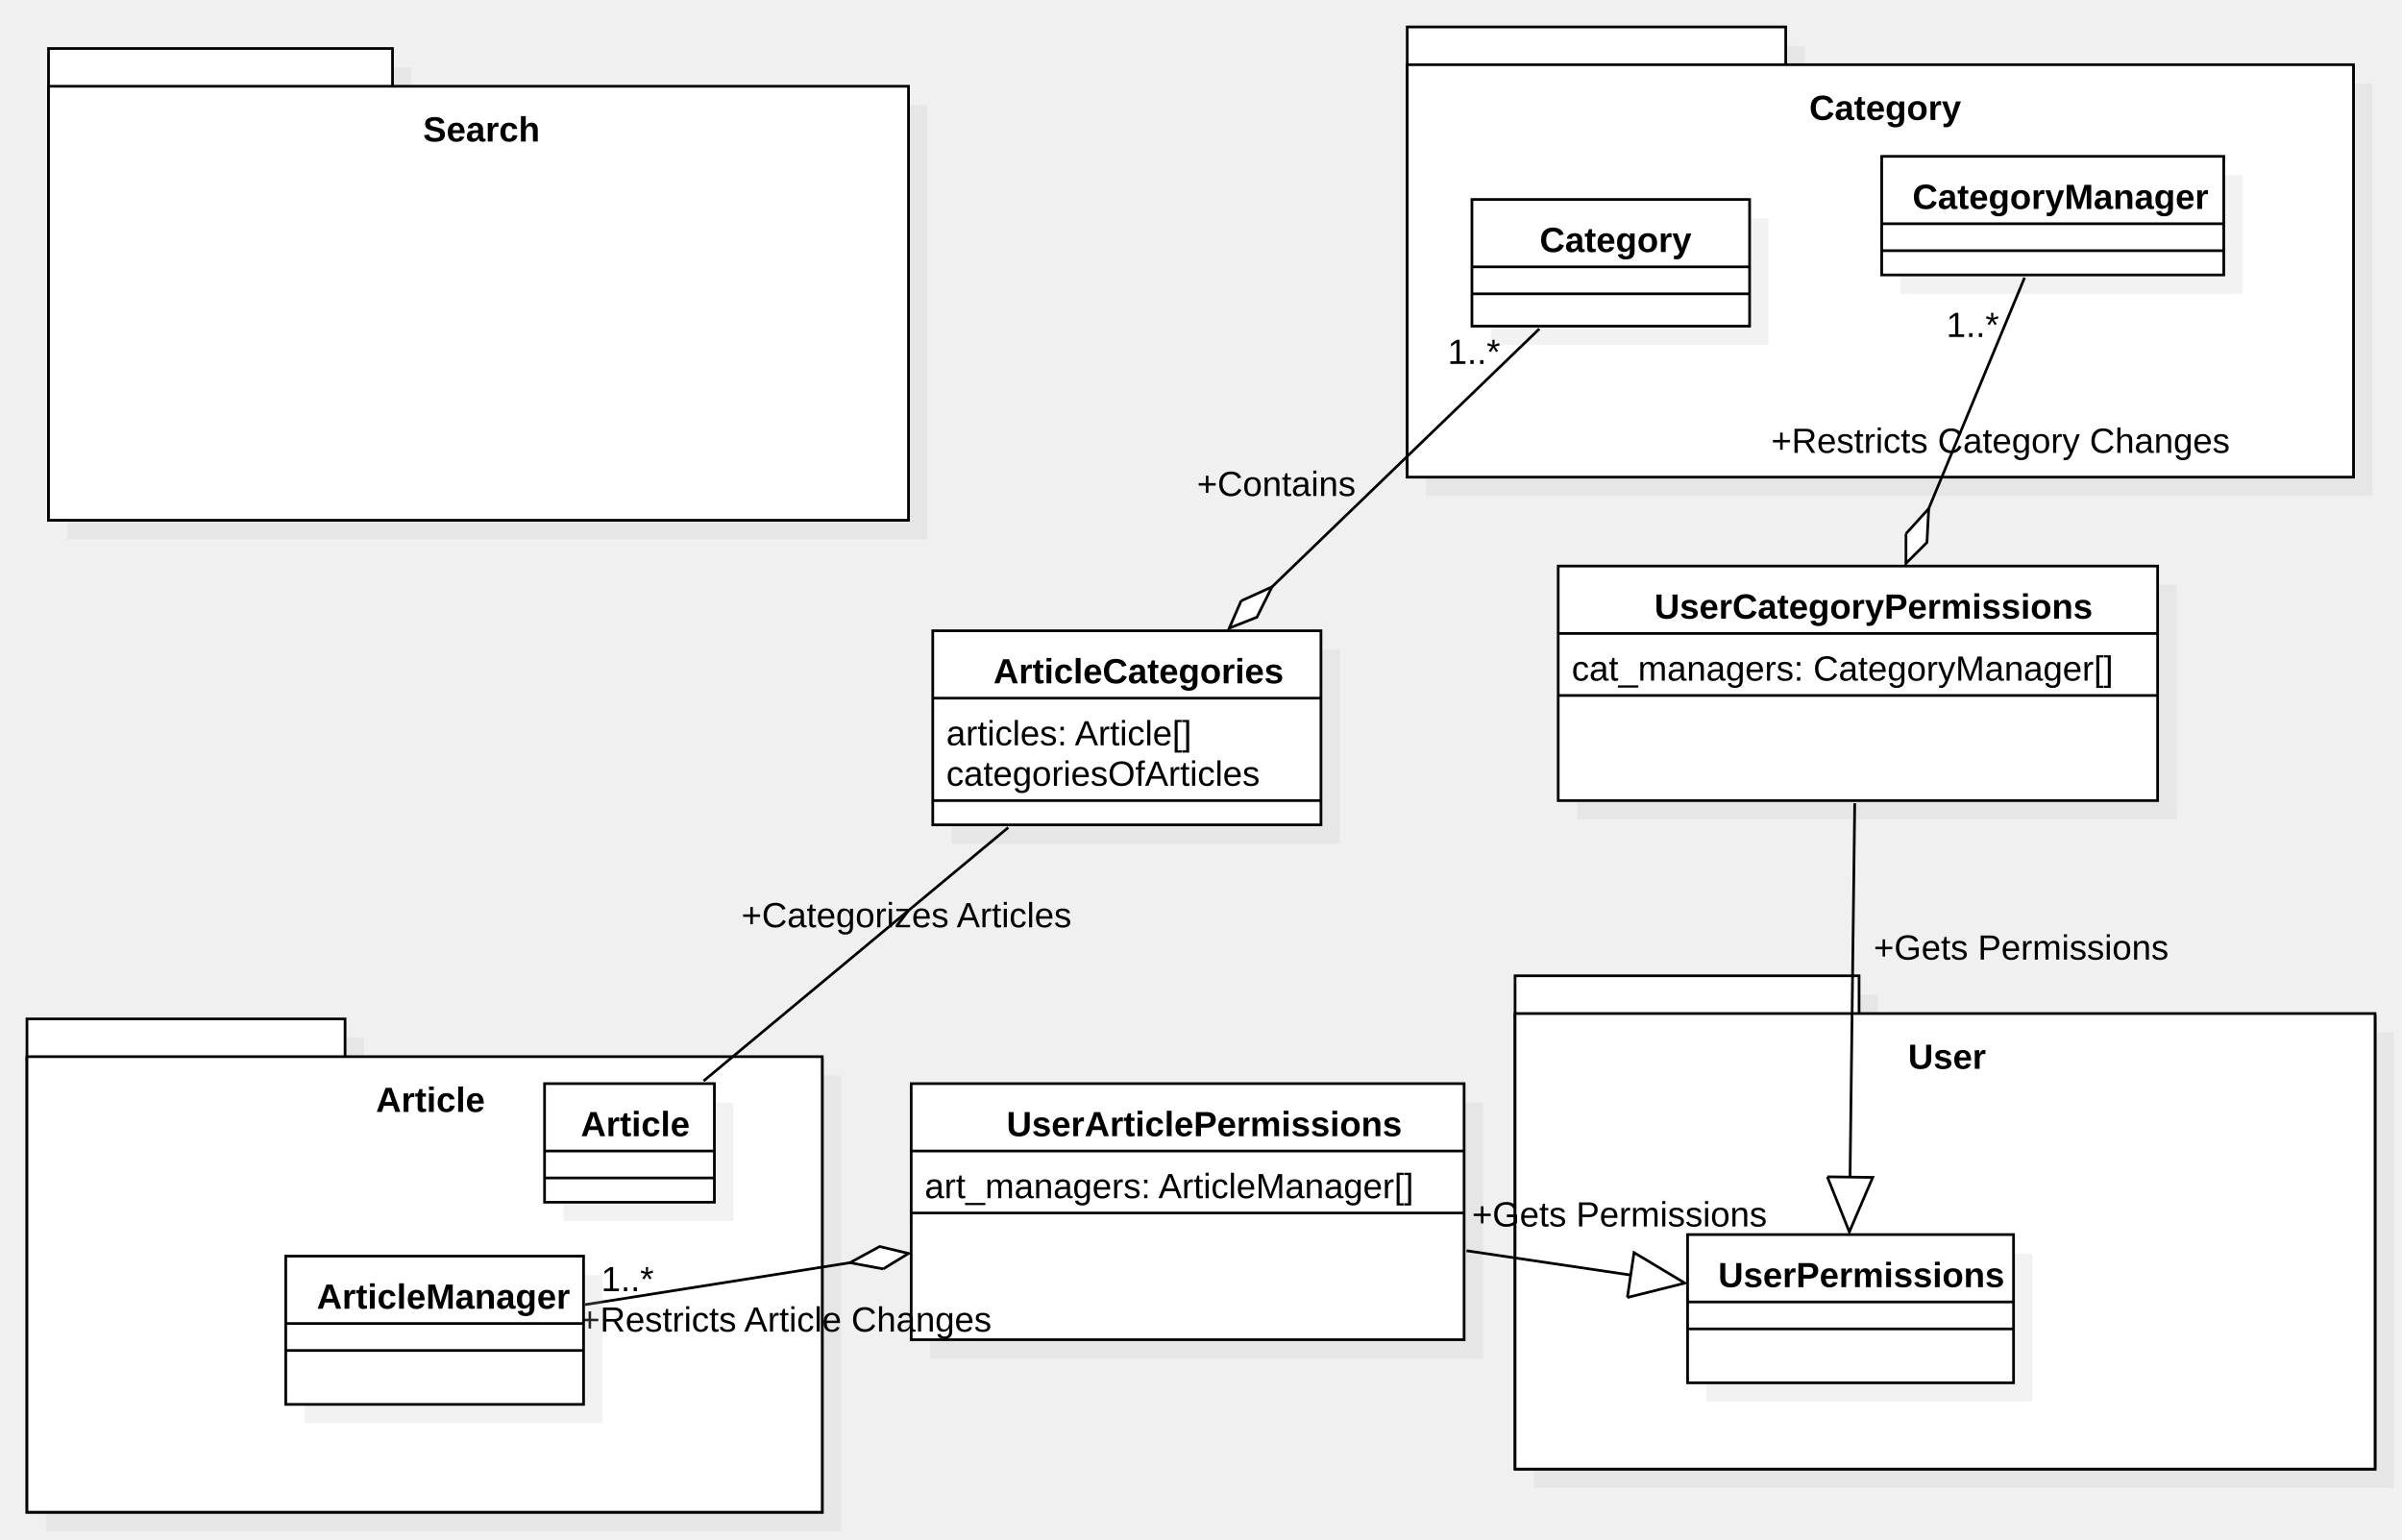
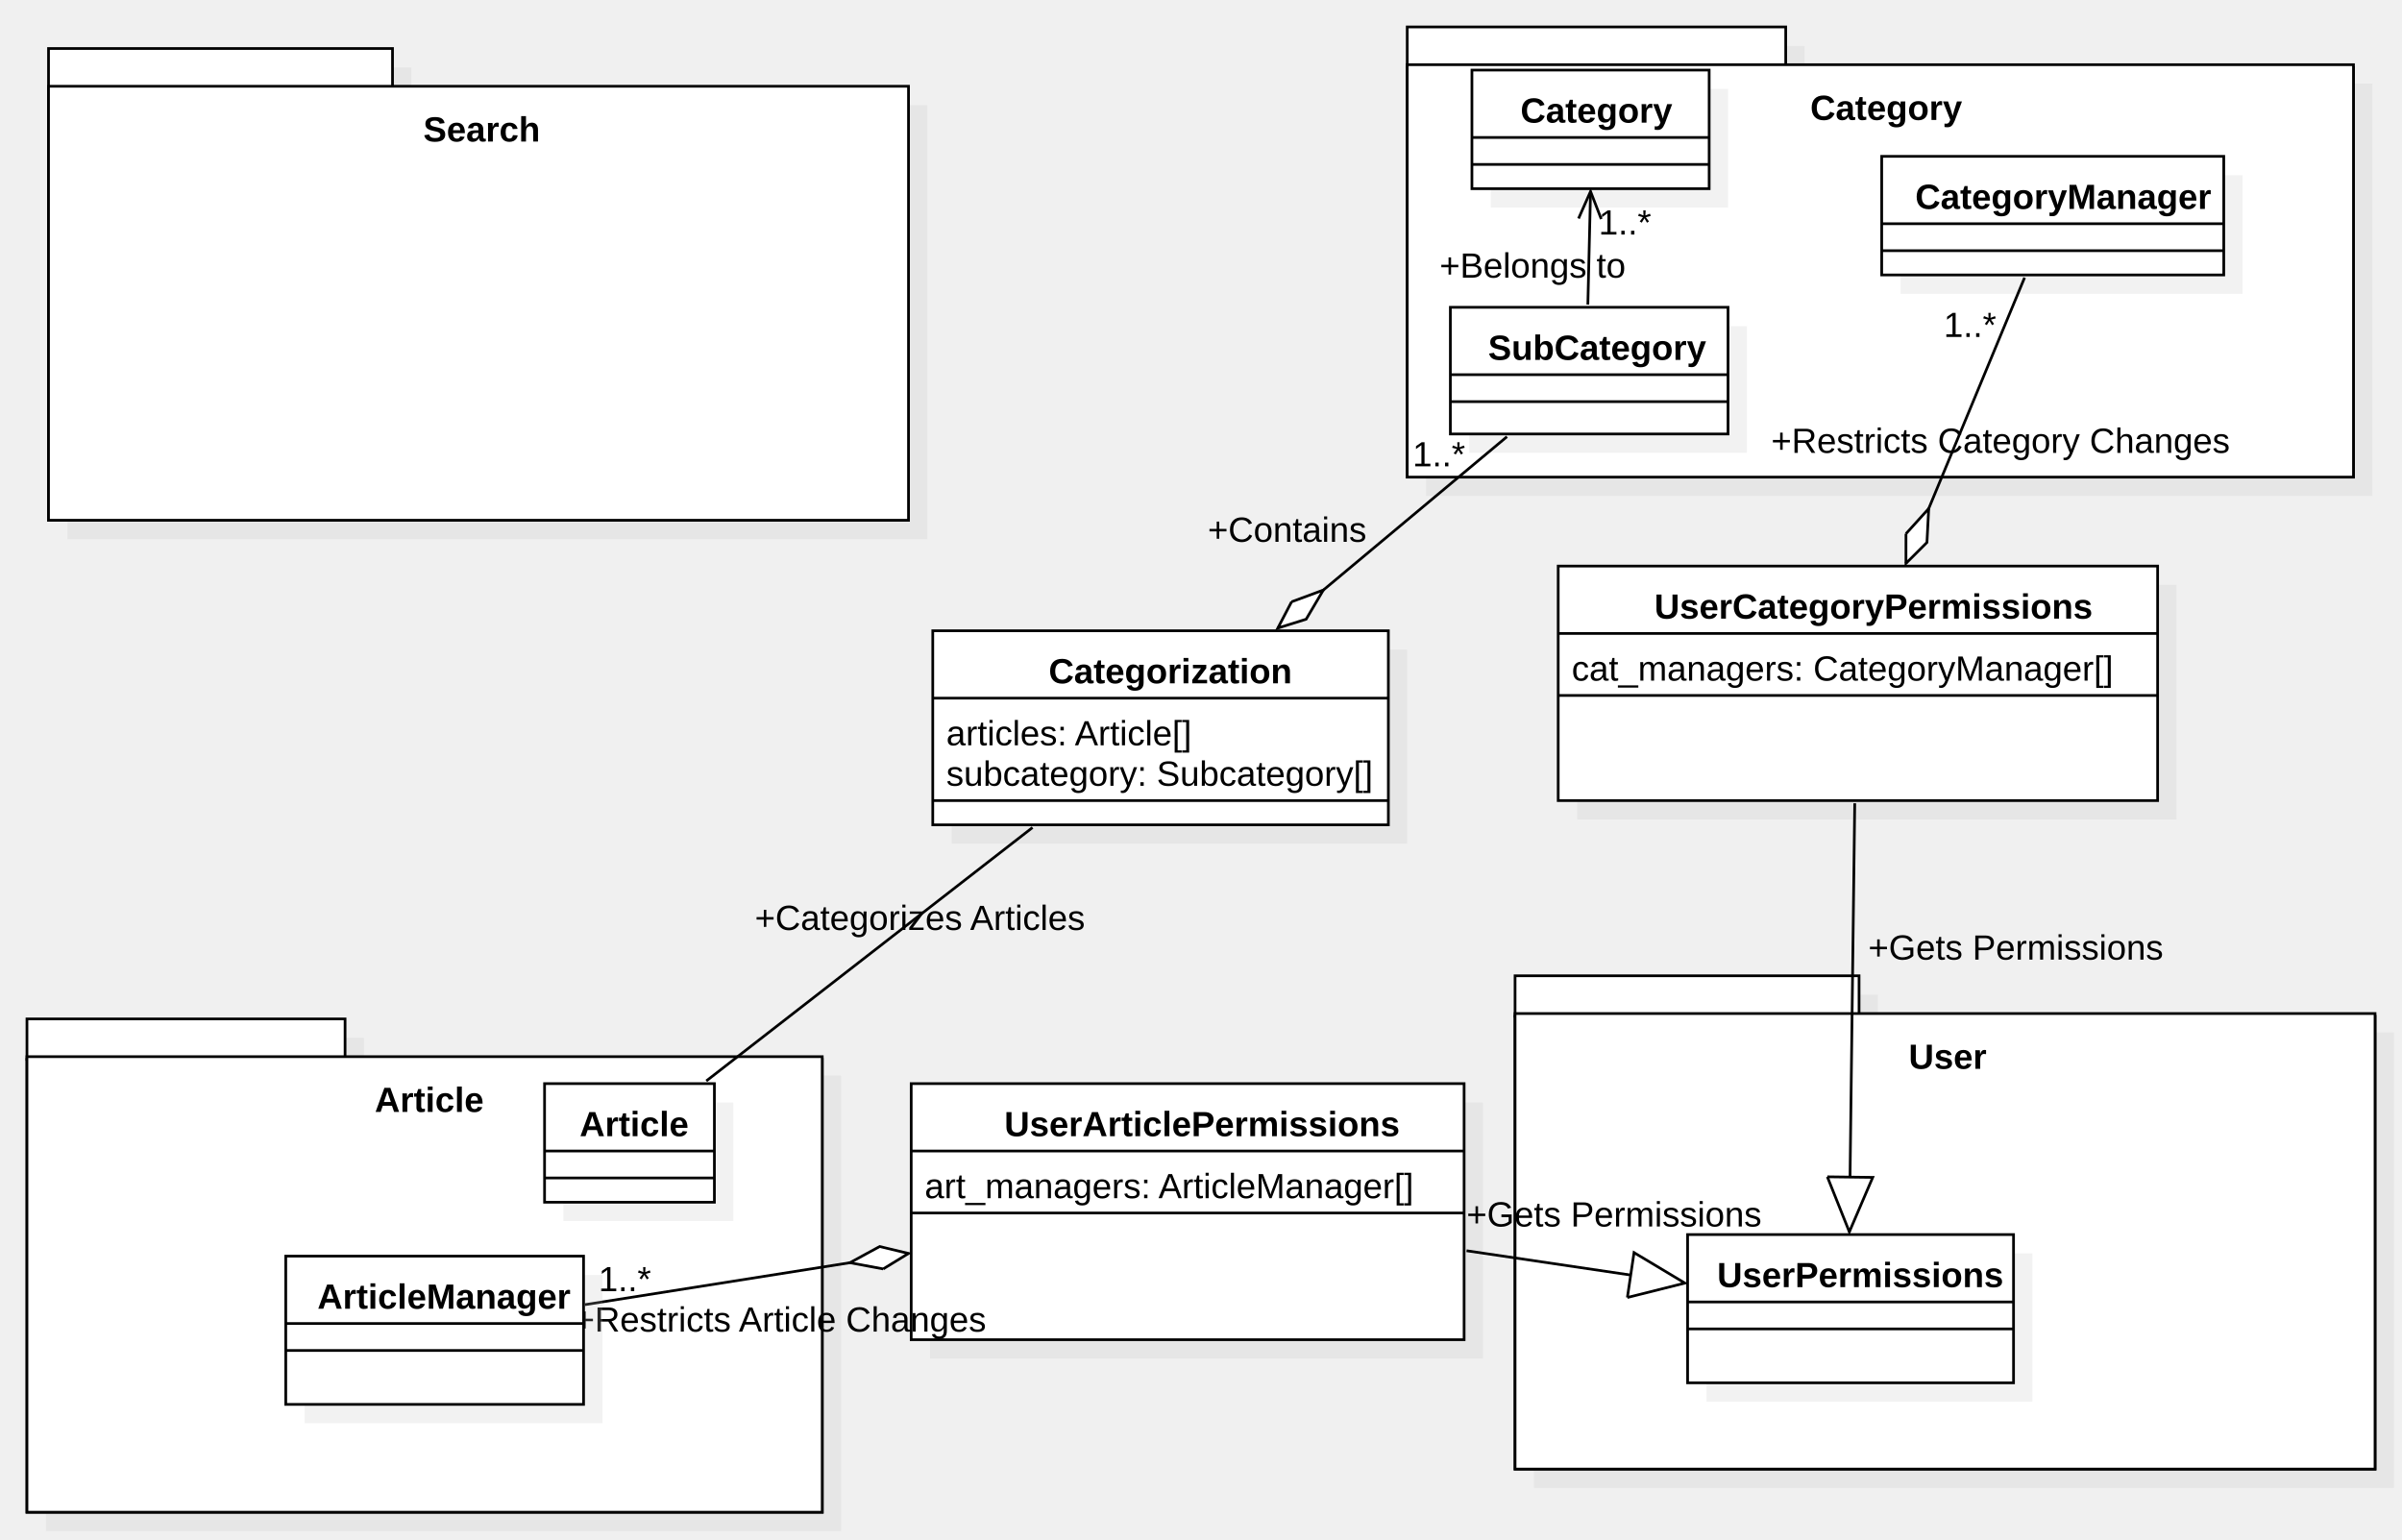
<svg xmlns="http://www.w3.org/2000/svg" version="1.1" width="891" height="571">
  <defs />
  <g>
    <g transform="translate(-6,-78) scale(1,1)">
      <rect fill="#C0C0C0" stroke="none" x="23" y="463" width="118" height="15" opacity="0.2" />
    </g>
    <g transform="translate(-6,-78) scale(1,1)">
      <rect fill="#C0C0C0" stroke="none" x="23" y="477" width="295" height="169" opacity="0.2" />
    </g>
    <g transform="translate(-6,-78) scale(1,1)">
      <rect fill="#ffffff" stroke="none" x="16" y="471" width="295" height="168" />
    </g>
    <g transform="translate(-6,-78) scale(1,1)">
      <path fill="none" stroke="#000000" d="M 16 471 L 311 471 L 311 639 L 16 639 L 16 471 Z Z" stroke-miterlimit="10" />
    </g>
    <g transform="translate(-6,-78) scale(1,1)">
      <rect fill="#ffffff" stroke="none" x="16" y="456" width="118" height="15" />
    </g>
    <g transform="translate(-6,-78) scale(1,1)">
      <path fill="none" stroke="#000000" d="M 16 456 L 134 456 L 134 471 L 16 471 L 16 456 Z Z" stroke-miterlimit="10" />
    </g>
    <g transform="translate(-6,-78) scale(1,1)">
      <rect fill="#ffffff" stroke="none" x="16" y="470" width="295" height="169" />
    </g>
    <g transform="translate(-6,-78) scale(1,1)">
      <path fill="none" stroke="#000000" d="M 16 470 L 311 470 L 311 639 L 16 639 L 16 470 Z Z" stroke-miterlimit="10" />
    </g>
    <g transform="translate(-6,-78) scale(1,1)">
      <g>
        <path fill="none" stroke="none" />
-         <text fill="#000000" stroke="none" font-family="Arial" font-size="13px" font-style="normal" font-weight="bold" text-decoration="none" x="145.441" y="490.5">Article</text>
+         <text fill="#000000" stroke="none" font-family="Arial" font-size="13px" font-style="normal" font-weight="bold" text-decoration="none" x="145" y="490.5">Article</text>
      </g>
    </g>
    <g transform="translate(-6,-78) scale(1,1)">
      <rect fill="#C0C0C0" stroke="none" x="575" y="447" width="127.6" height="15" opacity="0.2" />
    </g>
    <g transform="translate(-6,-78) scale(1,1)">
      <rect fill="#C0C0C0" stroke="none" x="575" y="461" width="319" height="169" opacity="0.2" />
    </g>
    <g transform="translate(-6,-78) scale(1,1)">
      <rect fill="#ffffff" stroke="none" x="568" y="455" width="319" height="168" />
    </g>
    <g transform="translate(-6,-78) scale(1,1)">
      <path fill="none" stroke="#000000" d="M 568 455 L 887 455 L 887 623 L 568 623 L 568 455 Z Z" stroke-miterlimit="10" />
    </g>
    <g transform="translate(-6,-78) scale(1,1)">
      <rect fill="#ffffff" stroke="none" x="568" y="440" width="127.6" height="15" />
    </g>
    <g transform="translate(-6,-78) scale(1,1)">
      <path fill="none" stroke="#000000" d="M 568 440 L 695.6 440 L 695.6 455 L 568 455 L 568 440 Z Z" stroke-miterlimit="10" />
    </g>
    <g transform="translate(-6,-78) scale(1,1)">
      <rect fill="#ffffff" stroke="none" x="568" y="454" width="319" height="169" />
    </g>
    <g transform="translate(-6,-78) scale(1,1)">
      <path fill="none" stroke="#000000" d="M 568 454 L 887 454 L 887 623 L 568 623 L 568 454 Z Z" stroke-miterlimit="10" />
    </g>
    <g transform="translate(-6,-78) scale(1,1)">
      <g>
        <path fill="none" stroke="none" />
-         <text fill="#000000" stroke="none" font-family="Arial" font-size="13px" font-style="normal" font-weight="bold" text-decoration="none" x="713.776" y="474.5">User</text>
+         <text fill="#000000" stroke="none" font-family="Arial" font-size="13px" font-style="normal" font-weight="bold" text-decoration="none" x="714" y="474.5">User</text>
      </g>
    </g>
    <g transform="translate(-6,-78) scale(1,1)">
      <rect fill="#C0C0C0" stroke="none" x="351" y="487" width="205.098" height="95" opacity="0.2" />
    </g>
    <g transform="translate(-6,-78) scale(1,1)">
      <rect fill="#ffffff" stroke="none" x="344" y="480" width="205.098" height="95" />
    </g>
    <g transform="translate(-6,-78) scale(1,1)">
      <path fill="none" stroke="#000000" d="M 344 480 L 549.098 480 L 549.098 575 L 344 575 L 344 480 Z Z" stroke-miterlimit="10" />
    </g>
    <g transform="translate(-6,-78) scale(1,1)">
      <path fill="none" stroke="#000000" d="M 344 505 L 549.098 505" stroke-miterlimit="10" />
    </g>
    <g transform="translate(-6,-78) scale(1,1)">
      <path fill="none" stroke="#000000" d="M 344 528 L 549.098 528" stroke-miterlimit="10" />
    </g>
    <g transform="translate(-6,-78) scale(1,1)">
      <g>
        <path fill="none" stroke="none" />
-         <text fill="#000000" stroke="none" font-family="Arial" font-size="13px" font-style="normal" font-weight="bold" text-decoration="none" x="379.369" y="499.5">UserArticlePermissions</text>
+         <text fill="#000000" stroke="none" font-family="Arial" font-size="13px" font-style="normal" font-weight="bold" text-decoration="none" x="378.549" y="499.5">UserArticlePermissions</text>
      </g>
    </g>
    <g transform="translate(-6,-78) scale(1,1)">
      <g>
        <path fill="none" stroke="none" />
        <text fill="#000000" stroke="none" font-family="Arial" font-size="13px" font-style="normal" font-weight="normal" text-decoration="none" x="349" y="522.5">art_managers: ArticleManager[]</text>
      </g>
    </g>
    <g transform="translate(-6,-78) scale(1,1)">
      <path fill="none" stroke="#000000" d="M 223 562 L 343 543" stroke-miterlimit="10" />
    </g>
    <g transform="translate(-6,-78) scale(1,1)">
      <path fill="#FFFFFF" stroke="none" d="M 333.621 548.747 L 343 543 L 332.304 540.432 L 321.271 546.44" />
    </g>
    <g transform="translate(-6,-78) scale(1,1)">
      <path fill="none" stroke="#000000" d="M 333.621 548.747 L 343 543 L 332.304 540.432 L 321.271 546.44 L 333.621 548.747" stroke-miterlimit="10" />
    </g>
    <g transform="translate(-6,-78) scale(1,1)">
      <g>
        <path fill="none" stroke="none" />
-         <text fill="#000000" stroke="none" font-family="Arial" font-size="13px" font-style="normal" font-weight="normal" text-decoration="none" x="221" y="572">+Restricts Article Changes</text>
-       </g>
-     </g>
-     <g transform="translate(-6,-78) scale(1,1)">
-       <g>
-         <path fill="none" stroke="none" />
-         <text fill="#000000" stroke="none" font-family="Arial" font-size="13px" font-style="normal" font-weight="normal" text-decoration="none" x="229" y="557">1..*</text>
+         <text fill="#000000" stroke="none" font-family="Arial" font-size="13px" font-style="normal" font-weight="normal" text-decoration="none" x="219" y="572">+Restricts Article Changes</text>
+       </g>
+     </g>
+     <g transform="translate(-6,-78) scale(1,1)">
+       <g>
+         <path fill="none" stroke="none" />
+         <text fill="#000000" stroke="none" font-family="Arial" font-size="13px" font-style="normal" font-weight="normal" text-decoration="none" x="228" y="557">1..*</text>
      </g>
    </g>
    <g transform="translate(-6,-78) scale(1,1)">
      <rect fill="#C0C0C0" stroke="none" x="31" y="103" width="127.6" height="15" opacity="0.2" />
    </g>
    <g transform="translate(-6,-78) scale(1,1)">
      <rect fill="#C0C0C0" stroke="none" x="31" y="117" width="319" height="161" opacity="0.2" />
    </g>
    <g transform="translate(-6,-78) scale(1,1)">
      <rect fill="#ffffff" stroke="none" x="24" y="111" width="319" height="160" />
    </g>
    <g transform="translate(-6,-78) scale(1,1)">
      <path fill="none" stroke="#000000" d="M 24 111 L 343 111 L 343 271 L 24 271 L 24 111 Z Z" stroke-miterlimit="10" />
    </g>
    <g transform="translate(-6,-78) scale(1,1)">
      <rect fill="#ffffff" stroke="none" x="24" y="96" width="127.6" height="15" />
    </g>
    <g transform="translate(-6,-78) scale(1,1)">
      <path fill="none" stroke="#000000" d="M 24 96 L 151.6 96 L 151.6 111 L 24 111 L 24 96 Z Z" stroke-miterlimit="10" />
    </g>
    <g transform="translate(-6,-78) scale(1,1)">
      <rect fill="#ffffff" stroke="none" x="24" y="110" width="319" height="161" />
    </g>
    <g transform="translate(-6,-78) scale(1,1)">
      <path fill="none" stroke="#000000" d="M 24 110 L 343 110 L 343 271 L 24 271 L 24 110 Z Z" stroke-miterlimit="10" />
    </g>
    <g transform="translate(-6,-78) scale(1,1)">
      <g>
        <path fill="none" stroke="none" />
-         <text fill="#000000" stroke="none" font-family="Arial" font-size="13px" font-style="normal" font-weight="bold" text-decoration="none" x="162.905" y="130.5">Search</text>
+         <text fill="#000000" stroke="none" font-family="Arial" font-size="13px" font-style="normal" font-weight="bold" text-decoration="none" x="163" y="130.5">Search</text>
      </g>
    </g>
    <g transform="translate(-6,-78) scale(1,1)">
      <rect fill="#C0C0C0" stroke="none" x="535" y="95" width="140.4" height="15" opacity="0.2" />
    </g>
    <g transform="translate(-6,-78) scale(1,1)">
      <rect fill="#C0C0C0" stroke="none" x="535" y="109" width="351" height="153" opacity="0.2" />
    </g>
    <g transform="translate(-6,-78) scale(1,1)">
      <rect fill="#ffffff" stroke="none" x="528" y="103" width="351" height="152" />
    </g>
    <g transform="translate(-6,-78) scale(1,1)">
      <path fill="none" stroke="#000000" d="M 528 103 L 879 103 L 879 255 L 528 255 L 528 103 Z Z" stroke-miterlimit="10" />
    </g>
    <g transform="translate(-6,-78) scale(1,1)">
      <rect fill="#ffffff" stroke="none" x="528" y="88" width="140.4" height="15" />
    </g>
    <g transform="translate(-6,-78) scale(1,1)">
      <path fill="none" stroke="#000000" d="M 528 88 L 668.4 88 L 668.4 103 L 528 103 L 528 88 Z Z" stroke-miterlimit="10" />
    </g>
    <g transform="translate(-6,-78) scale(1,1)">
      <rect fill="#ffffff" stroke="none" x="528" y="102" width="351" height="153" />
    </g>
    <g transform="translate(-6,-78) scale(1,1)">
      <path fill="none" stroke="#000000" d="M 528 102 L 879 102 L 879 255 L 528 255 L 528 102 Z Z" stroke-miterlimit="10" />
    </g>
    <g transform="translate(-6,-78) scale(1,1)">
      <g>
        <path fill="none" stroke="none" />
-         <text fill="#000000" stroke="none" font-family="Arial" font-size="13px" font-style="normal" font-weight="bold" text-decoration="none" x="677.125" y="122.5">Category</text>
+         <text fill="#000000" stroke="none" font-family="Arial" font-size="13px" font-style="normal" font-weight="bold" text-decoration="none" x="677.5" y="122.5">Category</text>
      </g>
    </g>
    <g transform="translate(-6,-78) scale(1,1)">
      <rect fill="#C0C0C0" stroke="none" x="711" y="143" width="126.882" height="44" opacity="0.2" />
    </g>
    <g transform="translate(-6,-78) scale(1,1)">
      <rect fill="#ffffff" stroke="none" x="704" y="136" width="126.882" height="44" />
    </g>
    <g transform="translate(-6,-78) scale(1,1)">
      <path fill="none" stroke="#000000" d="M 704 136 L 830.882 136 L 830.882 180 L 704 180 L 704 136 Z Z" stroke-miterlimit="10" />
    </g>
    <g transform="translate(-6,-78) scale(1,1)">
      <path fill="none" stroke="#000000" d="M 704 161 L 830.882 161" stroke-miterlimit="10" />
    </g>
    <g transform="translate(-6,-78) scale(1,1)">
      <path fill="none" stroke="#000000" d="M 704 171 L 830.882 171" stroke-miterlimit="10" />
    </g>
    <g transform="translate(-6,-78) scale(1,1)">
      <g>
        <path fill="none" stroke="none" />
-         <text fill="#000000" stroke="none" font-family="Arial" font-size="13px" font-style="normal" font-weight="bold" text-decoration="none" x="715.413" y="155.5">CategoryManager</text>
+         <text fill="#000000" stroke="none" font-family="Arial" font-size="13px" font-style="normal" font-weight="bold" text-decoration="none" x="716.441" y="155.5">CategoryManager</text>
      </g>
    </g>
    <g transform="translate(-6,-78) scale(1,1)">
      <path fill="none" stroke="#000000" d="M 550 542 L 631 554" stroke-miterlimit="10" />
    </g>
    <g transform="translate(-6,-78) scale(1,1)">
      <path fill="#FFFFFF" stroke="none" d="M 609.66 559.349 L 631 554 L 612.128 542.693" />
    </g>
    <g transform="translate(-6,-78) scale(1,1)">
      <path fill="none" stroke="#000000" d="M 609.66 559.349 L 631 554 L 612.128 542.693 L 609.66 559.349" stroke-miterlimit="10" />
    </g>
    <g transform="translate(-6,-78) scale(1,1)">
      <g>
        <path fill="none" stroke="none" />
-         <text fill="#000000" stroke="none" font-family="Arial" font-size="13px" font-style="normal" font-weight="normal" text-decoration="none" x="552" y="533">+Gets Permissions</text>
+         <text fill="#000000" stroke="none" font-family="Arial" font-size="13px" font-style="normal" font-weight="normal" text-decoration="none" x="550" y="533">+Gets Permissions</text>
      </g>
    </g>
    <g transform="translate(-6,-78) scale(1,1)">
      <rect fill="#C0C0C0" stroke="none" x="639" y="543" width="120.903" height="55" opacity="0.2" />
    </g>
    <g transform="translate(-6,-78) scale(1,1)">
      <rect fill="#ffffff" stroke="none" x="632" y="536" width="120.903" height="55" />
    </g>
    <g transform="translate(-6,-78) scale(1,1)">
      <path fill="none" stroke="#000000" d="M 632 536 L 752.903 536 L 752.903 591 L 632 591 L 632 536 Z Z" stroke-miterlimit="10" />
    </g>
    <g transform="translate(-6,-78) scale(1,1)">
      <path fill="none" stroke="#000000" d="M 632 561 L 752.903 561" stroke-miterlimit="10" />
    </g>
    <g transform="translate(-6,-78) scale(1,1)">
      <path fill="none" stroke="#000000" d="M 632 571 L 752.903 571" stroke-miterlimit="10" />
    </g>
    <g transform="translate(-6,-78) scale(1,1)">
      <g>
        <path fill="none" stroke="none" />
-         <text fill="#000000" stroke="none" font-family="Arial" font-size="13px" font-style="normal" font-weight="bold" text-decoration="none" x="643.33" y="555.5">UserPermissions</text>
+         <text fill="#000000" stroke="none" font-family="Arial" font-size="13px" font-style="normal" font-weight="bold" text-decoration="none" x="642.951" y="555.5">UserPermissions</text>
      </g>
    </g>
    <g transform="translate(-6,-78) scale(1,1)">
      <rect fill="#C0C0C0" stroke="none" x="591" y="295" width="222.351" height="87" opacity="0.2" />
    </g>
    <g transform="translate(-6,-78) scale(1,1)">
      <rect fill="#ffffff" stroke="none" x="584" y="288" width="222.351" height="87" />
    </g>
    <g transform="translate(-6,-78) scale(1,1)">
      <path fill="none" stroke="#000000" d="M 584 288 L 806.351 288 L 806.351 375 L 584 375 L 584 288 Z Z" stroke-miterlimit="10" />
    </g>
    <g transform="translate(-6,-78) scale(1,1)">
      <path fill="none" stroke="#000000" d="M 584 313 L 806.351 313" stroke-miterlimit="10" />
    </g>
    <g transform="translate(-6,-78) scale(1,1)">
      <path fill="none" stroke="#000000" d="M 584 336 L 806.351 336" stroke-miterlimit="10" />
    </g>
    <g transform="translate(-6,-78) scale(1,1)">
      <g>
        <path fill="none" stroke="none" />
-         <text fill="#000000" stroke="none" font-family="Arial" font-size="13px" font-style="normal" font-weight="bold" text-decoration="none" x="619.68" y="307.5">UserCategoryPermissions</text>
+         <text fill="#000000" stroke="none" font-family="Arial" font-size="13px" font-style="normal" font-weight="bold" text-decoration="none" x="619.676" y="307.5">UserCategoryPermissions</text>
      </g>
    </g>
    <g transform="translate(-6,-78) scale(1,1)">
      <g>
        <path fill="none" stroke="none" />
        <text fill="#000000" stroke="none" font-family="Arial" font-size="13px" font-style="normal" font-weight="normal" text-decoration="none" x="589" y="330.5">cat_managers: CategoryManager[]</text>
      </g>
    </g>
    <g transform="translate(-6,-78) scale(1,1)">
      <path fill="none" stroke="#000000" d="M 757 181 L 713 287" stroke-miterlimit="10" />
    </g>
    <g transform="translate(-6,-78) scale(1,1)">
      <path fill="#FFFFFF" stroke="none" d="M 713.008 276 L 713 287 L 720.784 279.228 L 721.434 266.681" />
    </g>
    <g transform="translate(-6,-78) scale(1,1)">
      <path fill="none" stroke="#000000" d="M 713.008 276 L 713 287 L 720.784 279.228 L 721.434 266.681 L 713.008 276" stroke-miterlimit="10" />
    </g>
    <g transform="translate(-6,-78) scale(1,1)">
      <g>
        <path fill="none" stroke="none" />
        <text fill="#000000" stroke="none" font-family="Arial" font-size="13px" font-style="normal" font-weight="normal" text-decoration="none" x="663" y="246">+Restricts Category Changes</text>
      </g>
    </g>
    <g transform="translate(-6,-78) scale(1,1)">
      <g>
        <path fill="none" stroke="none" />
-         <text fill="#000000" stroke="none" font-family="Arial" font-size="13px" font-style="normal" font-weight="normal" text-decoration="none" x="728" y="203">1..*</text>
+         <text fill="#000000" stroke="none" font-family="Arial" font-size="13px" font-style="normal" font-weight="normal" text-decoration="none" x="727" y="203">1..*</text>
      </g>
    </g>
    <g transform="translate(-6,-78) scale(1,1)">
      <path fill="none" stroke="#000000" d="M 694 376 L 692 535" stroke-miterlimit="10" />
    </g>
    <g transform="translate(-6,-78) scale(1,1)">
      <path fill="#FFFFFF" stroke="none" d="M 683.837 514.57 L 692 535 L 700.674 514.782" />
    </g>
    <g transform="translate(-6,-78) scale(1,1)">
      <path fill="none" stroke="#000000" d="M 683.837 514.57 L 692 535 L 700.674 514.782 L 683.837 514.57" stroke-miterlimit="10" />
    </g>
    <g transform="translate(-6,-78) scale(1,1)">
      <g>
        <path fill="none" stroke="none" />
-         <text fill="#000000" stroke="none" font-family="Arial" font-size="13px" font-style="normal" font-weight="normal" text-decoration="none" x="701" y="434">+Gets Permissions</text>
-       </g>
-     </g>
-     <g transform="translate(-6,-78) scale(1,1)">
-       <rect fill="#C0C0C0" stroke="none" x="559" y="159" width="103" height="47" opacity="0.2" />
-     </g>
-     <g transform="translate(-6,-78) scale(1,1)">
-       <rect fill="#ffffff" stroke="none" x="552" y="152" width="103" height="47" />
-     </g>
-     <g transform="translate(-6,-78) scale(1,1)">
-       <path fill="none" stroke="#000000" d="M 552 152 L 655 152 L 655 199 L 552 199 L 552 152 Z Z" stroke-miterlimit="10" />
-     </g>
-     <g transform="translate(-6,-78) scale(1,1)">
-       <path fill="none" stroke="#000000" d="M 552 177 L 655 177" stroke-miterlimit="10" />
-     </g>
-     <g transform="translate(-6,-78) scale(1,1)">
-       <path fill="none" stroke="#000000" d="M 552 187 L 655 187" stroke-miterlimit="10" />
-     </g>
-     <g transform="translate(-6,-78) scale(1,1)">
-       <g>
-         <path fill="none" stroke="none" />
-         <text fill="#000000" stroke="none" font-family="Arial" font-size="13px" font-style="normal" font-weight="bold" text-decoration="none" x="577.125" y="171.5">Category</text>
-       </g>
-     </g>
-     <g transform="translate(-6,-78) scale(1,1)">
-       <rect fill="#C0C0C0" stroke="none" x="359" y="319" width="144" height="72" opacity="0.2" />
-     </g>
-     <g transform="translate(-6,-78) scale(1,1)">
-       <rect fill="#ffffff" stroke="none" x="352" y="312" width="144" height="72" />
-     </g>
-     <g transform="translate(-6,-78) scale(1,1)">
-       <path fill="none" stroke="#000000" d="M 352 312 L 496 312 L 496 384 L 352 384 L 352 312 Z Z" stroke-miterlimit="10" />
-     </g>
-     <g transform="translate(-6,-78) scale(1,1)">
-       <path fill="none" stroke="#000000" d="M 352 337 L 496 337" stroke-miterlimit="10" />
-     </g>
-     <g transform="translate(-6,-78) scale(1,1)">
-       <path fill="none" stroke="#000000" d="M 352 375 L 496 375" stroke-miterlimit="10" />
-     </g>
-     <g transform="translate(-6,-78) scale(1,1)">
-       <g>
-         <path fill="none" stroke="none" />
-         <text fill="#000000" stroke="none" font-family="Arial" font-size="13px" font-style="normal" font-weight="bold" text-decoration="none" x="374.507" y="331.5">ArticleCategories</text>
+         <text fill="#000000" stroke="none" font-family="Arial" font-size="13px" font-style="normal" font-weight="normal" text-decoration="none" x="699" y="434">+Gets Permissions</text>
+       </g>
+     </g>
+     <g transform="translate(-6,-78) scale(1,1)">
+       <rect fill="#C0C0C0" stroke="none" x="551" y="199" width="103" height="47" opacity="0.2" />
+     </g>
+     <g transform="translate(-6,-78) scale(1,1)">
+       <rect fill="#ffffff" stroke="none" x="544" y="192" width="103" height="47" />
+     </g>
+     <g transform="translate(-6,-78) scale(1,1)">
+       <path fill="none" stroke="#000000" d="M 544 192 L 647 192 L 647 239 L 544 239 L 544 192 Z Z" stroke-miterlimit="10" />
+     </g>
+     <g transform="translate(-6,-78) scale(1,1)">
+       <path fill="none" stroke="#000000" d="M 544 217 L 647 217" stroke-miterlimit="10" />
+     </g>
+     <g transform="translate(-6,-78) scale(1,1)">
+       <path fill="none" stroke="#000000" d="M 544 227 L 647 227" stroke-miterlimit="10" />
+     </g>
+     <g transform="translate(-6,-78) scale(1,1)">
+       <g>
+         <path fill="none" stroke="none" />
+         <text fill="#000000" stroke="none" font-family="Arial" font-size="13px" font-style="normal" font-weight="bold" text-decoration="none" x="558" y="211.5">SubCategory</text>
+       </g>
+     </g>
+     <g transform="translate(-6,-78) scale(1,1)">
+       <rect fill="#C0C0C0" stroke="none" x="359" y="319" width="169" height="72" opacity="0.2" />
+     </g>
+     <g transform="translate(-6,-78) scale(1,1)">
+       <rect fill="#ffffff" stroke="none" x="352" y="312" width="169" height="72" />
+     </g>
+     <g transform="translate(-6,-78) scale(1,1)">
+       <path fill="none" stroke="#000000" d="M 352 312 L 521 312 L 521 384 L 352 384 L 352 312 Z Z" stroke-miterlimit="10" />
+     </g>
+     <g transform="translate(-6,-78) scale(1,1)">
+       <path fill="none" stroke="#000000" d="M 352 337 L 521 337" stroke-miterlimit="10" />
+     </g>
+     <g transform="translate(-6,-78) scale(1,1)">
+       <path fill="none" stroke="#000000" d="M 352 375 L 521 375" stroke-miterlimit="10" />
+     </g>
+     <g transform="translate(-6,-78) scale(1,1)">
+       <g>
+         <path fill="none" stroke="none" />
+         <text fill="#000000" stroke="none" font-family="Arial" font-size="13px" font-style="normal" font-weight="bold" text-decoration="none" x="395" y="331.5">Categorization</text>
      </g>
    </g>
    <g transform="translate(-6,-78) scale(1,1)">
      <g>
        <path fill="none" stroke="none" />
        <text fill="#000000" stroke="none" font-family="Arial" font-size="13px" font-style="normal" font-weight="normal" text-decoration="none" x="357" y="354.5">articles: Article[]</text>
      </g>
    </g>
    <g transform="translate(-6,-78) scale(1,1)">
      <g>
        <path fill="none" stroke="none" />
-         <text fill="#000000" stroke="none" font-family="Arial" font-size="13px" font-style="normal" font-weight="normal" text-decoration="none" x="357" y="369.5">categoriesOfArticles</text>
-       </g>
-     </g>
-     <g transform="translate(-6,-78) scale(1,1)">
-       <path fill="none" stroke="#000000" d="M 577 200 L 462 311" stroke-miterlimit="10" />
-     </g>
-     <g transform="translate(-6,-78) scale(1,1)">
-       <path fill="#FFFFFF" stroke="none" d="M 466.389 300.913 L 462 311 L 472.236 306.971 L 477.829 295.721" />
-     </g>
-     <g transform="translate(-6,-78) scale(1,1)">
-       <path fill="none" stroke="#000000" d="M 466.389 300.913 L 462 311 L 472.236 306.971 L 477.829 295.721 L 466.389 300.913" stroke-miterlimit="10" />
-     </g>
-     <g transform="translate(-6,-78) scale(1,1)">
-       <g>
-         <path fill="none" stroke="none" />
-         <text fill="#000000" stroke="none" font-family="Arial" font-size="13px" font-style="normal" font-weight="normal" text-decoration="none" x="450" y="262">+Contains</text>
-       </g>
-     </g>
-     <g transform="translate(-6,-78) scale(1,1)">
-       <g>
-         <path fill="none" stroke="none" />
-         <text fill="#000000" stroke="none" font-family="Arial" font-size="13px" font-style="normal" font-weight="normal" text-decoration="none" x="543" y="213">1..*</text>
+         <text fill="#000000" stroke="none" font-family="Arial" font-size="13px" font-style="normal" font-weight="normal" text-decoration="none" x="357" y="369.5">subcategory: Subcategory[]</text>
+       </g>
+     </g>
+     <g transform="translate(-6,-78) scale(1,1)">
+       <path fill="none" stroke="#000000" d="M 565 240 L 480 311" stroke-miterlimit="10" />
+     </g>
+     <g transform="translate(-6,-78) scale(1,1)">
+       <path fill="#FFFFFF" stroke="none" d="M 485.101 301.254 L 480 311 L 490.498 307.716 L 496.885 296.896" />
+     </g>
+     <g transform="translate(-6,-78) scale(1,1)">
+       <path fill="none" stroke="#000000" d="M 485.101 301.254 L 480 311 L 490.498 307.716 L 496.885 296.896 L 485.101 301.254" stroke-miterlimit="10" />
+     </g>
+     <g transform="translate(-6,-78) scale(1,1)">
+       <g>
+         <path fill="none" stroke="none" />
+         <text fill="#000000" stroke="none" font-family="Arial" font-size="13px" font-style="normal" font-weight="normal" text-decoration="none" x="454" y="279">+Contains</text>
+       </g>
+     </g>
+     <g transform="translate(-6,-78) scale(1,1)">
+       <g>
+         <path fill="none" stroke="none" />
+         <text fill="#000000" stroke="none" font-family="Arial" font-size="13px" font-style="normal" font-weight="normal" text-decoration="none" x="530" y="251">1..*</text>
      </g>
    </g>
    <g transform="translate(-6,-78) scale(1,1)">
      <rect fill="#C0C0C0" stroke="none" x="119" y="551" width="110.467" height="55" opacity="0.2" />
    </g>
    <g transform="translate(-6,-78) scale(1,1)">
      <rect fill="#ffffff" stroke="none" x="112" y="544" width="110.467" height="55" />
    </g>
    <g transform="translate(-6,-78) scale(1,1)">
      <path fill="none" stroke="#000000" d="M 112 544 L 222.467 544 L 222.467 599 L 112 599 L 112 544 Z Z" stroke-miterlimit="10" />
    </g>
    <g transform="translate(-6,-78) scale(1,1)">
      <path fill="none" stroke="#000000" d="M 112 569 L 222.467 569" stroke-miterlimit="10" />
    </g>
    <g transform="translate(-6,-78) scale(1,1)">
      <path fill="none" stroke="#000000" d="M 112 579 L 222.467 579" stroke-miterlimit="10" />
    </g>
    <g transform="translate(-6,-78) scale(1,1)">
      <g>
        <path fill="none" stroke="none" />
-         <text fill="#000000" stroke="none" font-family="Arial" font-size="13px" font-style="normal" font-weight="bold" text-decoration="none" x="123.521" y="563.5">ArticleManager</text>
+         <text fill="#000000" stroke="none" font-family="Arial" font-size="13px" font-style="normal" font-weight="bold" text-decoration="none" x="123.734" y="563.5">ArticleManager</text>
      </g>
    </g>
    <g transform="translate(-6,-78) scale(1,1)">
      <rect fill="#C0C0C0" stroke="none" x="215" y="487" width="63" height="44" opacity="0.2" />
    </g>
    <g transform="translate(-6,-78) scale(1,1)">
      <rect fill="#ffffff" stroke="none" x="208" y="480" width="63" height="44" />
    </g>
    <g transform="translate(-6,-78) scale(1,1)">
      <path fill="none" stroke="#000000" d="M 208 480 L 271 480 L 271 524 L 208 524 L 208 480 Z Z" stroke-miterlimit="10" />
    </g>
    <g transform="translate(-6,-78) scale(1,1)">
      <path fill="none" stroke="#000000" d="M 208 505 L 271 505" stroke-miterlimit="10" />
    </g>
    <g transform="translate(-6,-78) scale(1,1)">
      <path fill="none" stroke="#000000" d="M 208 515 L 271 515" stroke-miterlimit="10" />
    </g>
    <g transform="translate(-6,-78) scale(1,1)">
      <g>
        <path fill="none" stroke="none" />
-         <text fill="#000000" stroke="none" font-family="Arial" font-size="13px" font-style="normal" font-weight="bold" text-decoration="none" x="221.441" y="499.5">Article</text>
-       </g>
-     </g>
-     <g transform="translate(-6,-78) scale(1,1)">
-       <path fill="none" stroke="#000000" d="M 380 385 L 267 479" stroke-miterlimit="10" />
-     </g>
-     <g transform="translate(-6,-78) scale(1,1)">
-       <g>
-         <path fill="none" stroke="none" />
-         <text fill="#000000" stroke="none" font-family="Arial" font-size="13px" font-style="normal" font-weight="normal" text-decoration="none" x="281" y="422">+Categorizes Articles</text>
+         <text fill="#000000" stroke="none" font-family="Arial" font-size="13px" font-style="normal" font-weight="bold" text-decoration="none" x="221" y="499.5">Article</text>
+       </g>
+     </g>
+     <g transform="translate(-6,-78) scale(1,1)">
+       <path fill="none" stroke="#000000" d="M 389 385 L 268 479" stroke-miterlimit="10" />
+     </g>
+     <g transform="translate(-6,-78) scale(1,1)">
+       <g>
+         <path fill="none" stroke="none" />
+         <text fill="#000000" stroke="none" font-family="Arial" font-size="13px" font-style="normal" font-weight="normal" text-decoration="none" x="286" y="423">+Categorizes Articles</text>
+       </g>
+     </g>
+     <g transform="translate(-6,-78) scale(1,1)">
+       <rect fill="#C0C0C0" stroke="none" x="559" y="111" width="88" height="44" opacity="0.2" />
+     </g>
+     <g transform="translate(-6,-78) scale(1,1)">
+       <rect fill="#ffffff" stroke="none" x="552" y="104" width="88" height="44" />
+     </g>
+     <g transform="translate(-6,-78) scale(1,1)">
+       <path fill="none" stroke="#000000" d="M 552 104 L 640 104 L 640 148 L 552 148 L 552 104 Z Z" stroke-miterlimit="10" />
+     </g>
+     <g transform="translate(-6,-78) scale(1,1)">
+       <path fill="none" stroke="#000000" d="M 552 129 L 640 129" stroke-miterlimit="10" />
+     </g>
+     <g transform="translate(-6,-78) scale(1,1)">
+       <path fill="none" stroke="#000000" d="M 552 139 L 640 139" stroke-miterlimit="10" />
+     </g>
+     <g transform="translate(-6,-78) scale(1,1)">
+       <g>
+         <path fill="none" stroke="none" />
+         <text fill="#000000" stroke="none" font-family="Arial" font-size="13px" font-style="normal" font-weight="bold" text-decoration="none" x="570" y="123.5">Category</text>
+       </g>
+     </g>
+     <g transform="translate(-6,-78) scale(1,1)">
+       <path fill="none" stroke="#000000" d="M 595 191 L 596 149" stroke-miterlimit="10" />
+     </g>
+     <g transform="translate(-6,-78) scale(1,1)">
+       <path fill="none" stroke="#000000" d="M 599.966 159.26 L 596 149 L 591.55 159.06" stroke-miterlimit="10" />
+     </g>
+     <g transform="translate(-6,-78) scale(1,1)">
+       <g>
+         <path fill="none" stroke="none" />
+         <text fill="#000000" stroke="none" font-family="Arial" font-size="13px" font-style="normal" font-weight="normal" text-decoration="none" x="540" y="181">+Belongs to</text>
+       </g>
+     </g>
+     <g transform="translate(-6,-78) scale(1,1)">
+       <g>
+         <path fill="none" stroke="none" />
+         <text fill="#000000" stroke="none" font-family="Arial" font-size="13px" font-style="normal" font-weight="normal" text-decoration="none" x="599" y="165">1..*</text>
      </g>
    </g>
  </g>
</svg>
